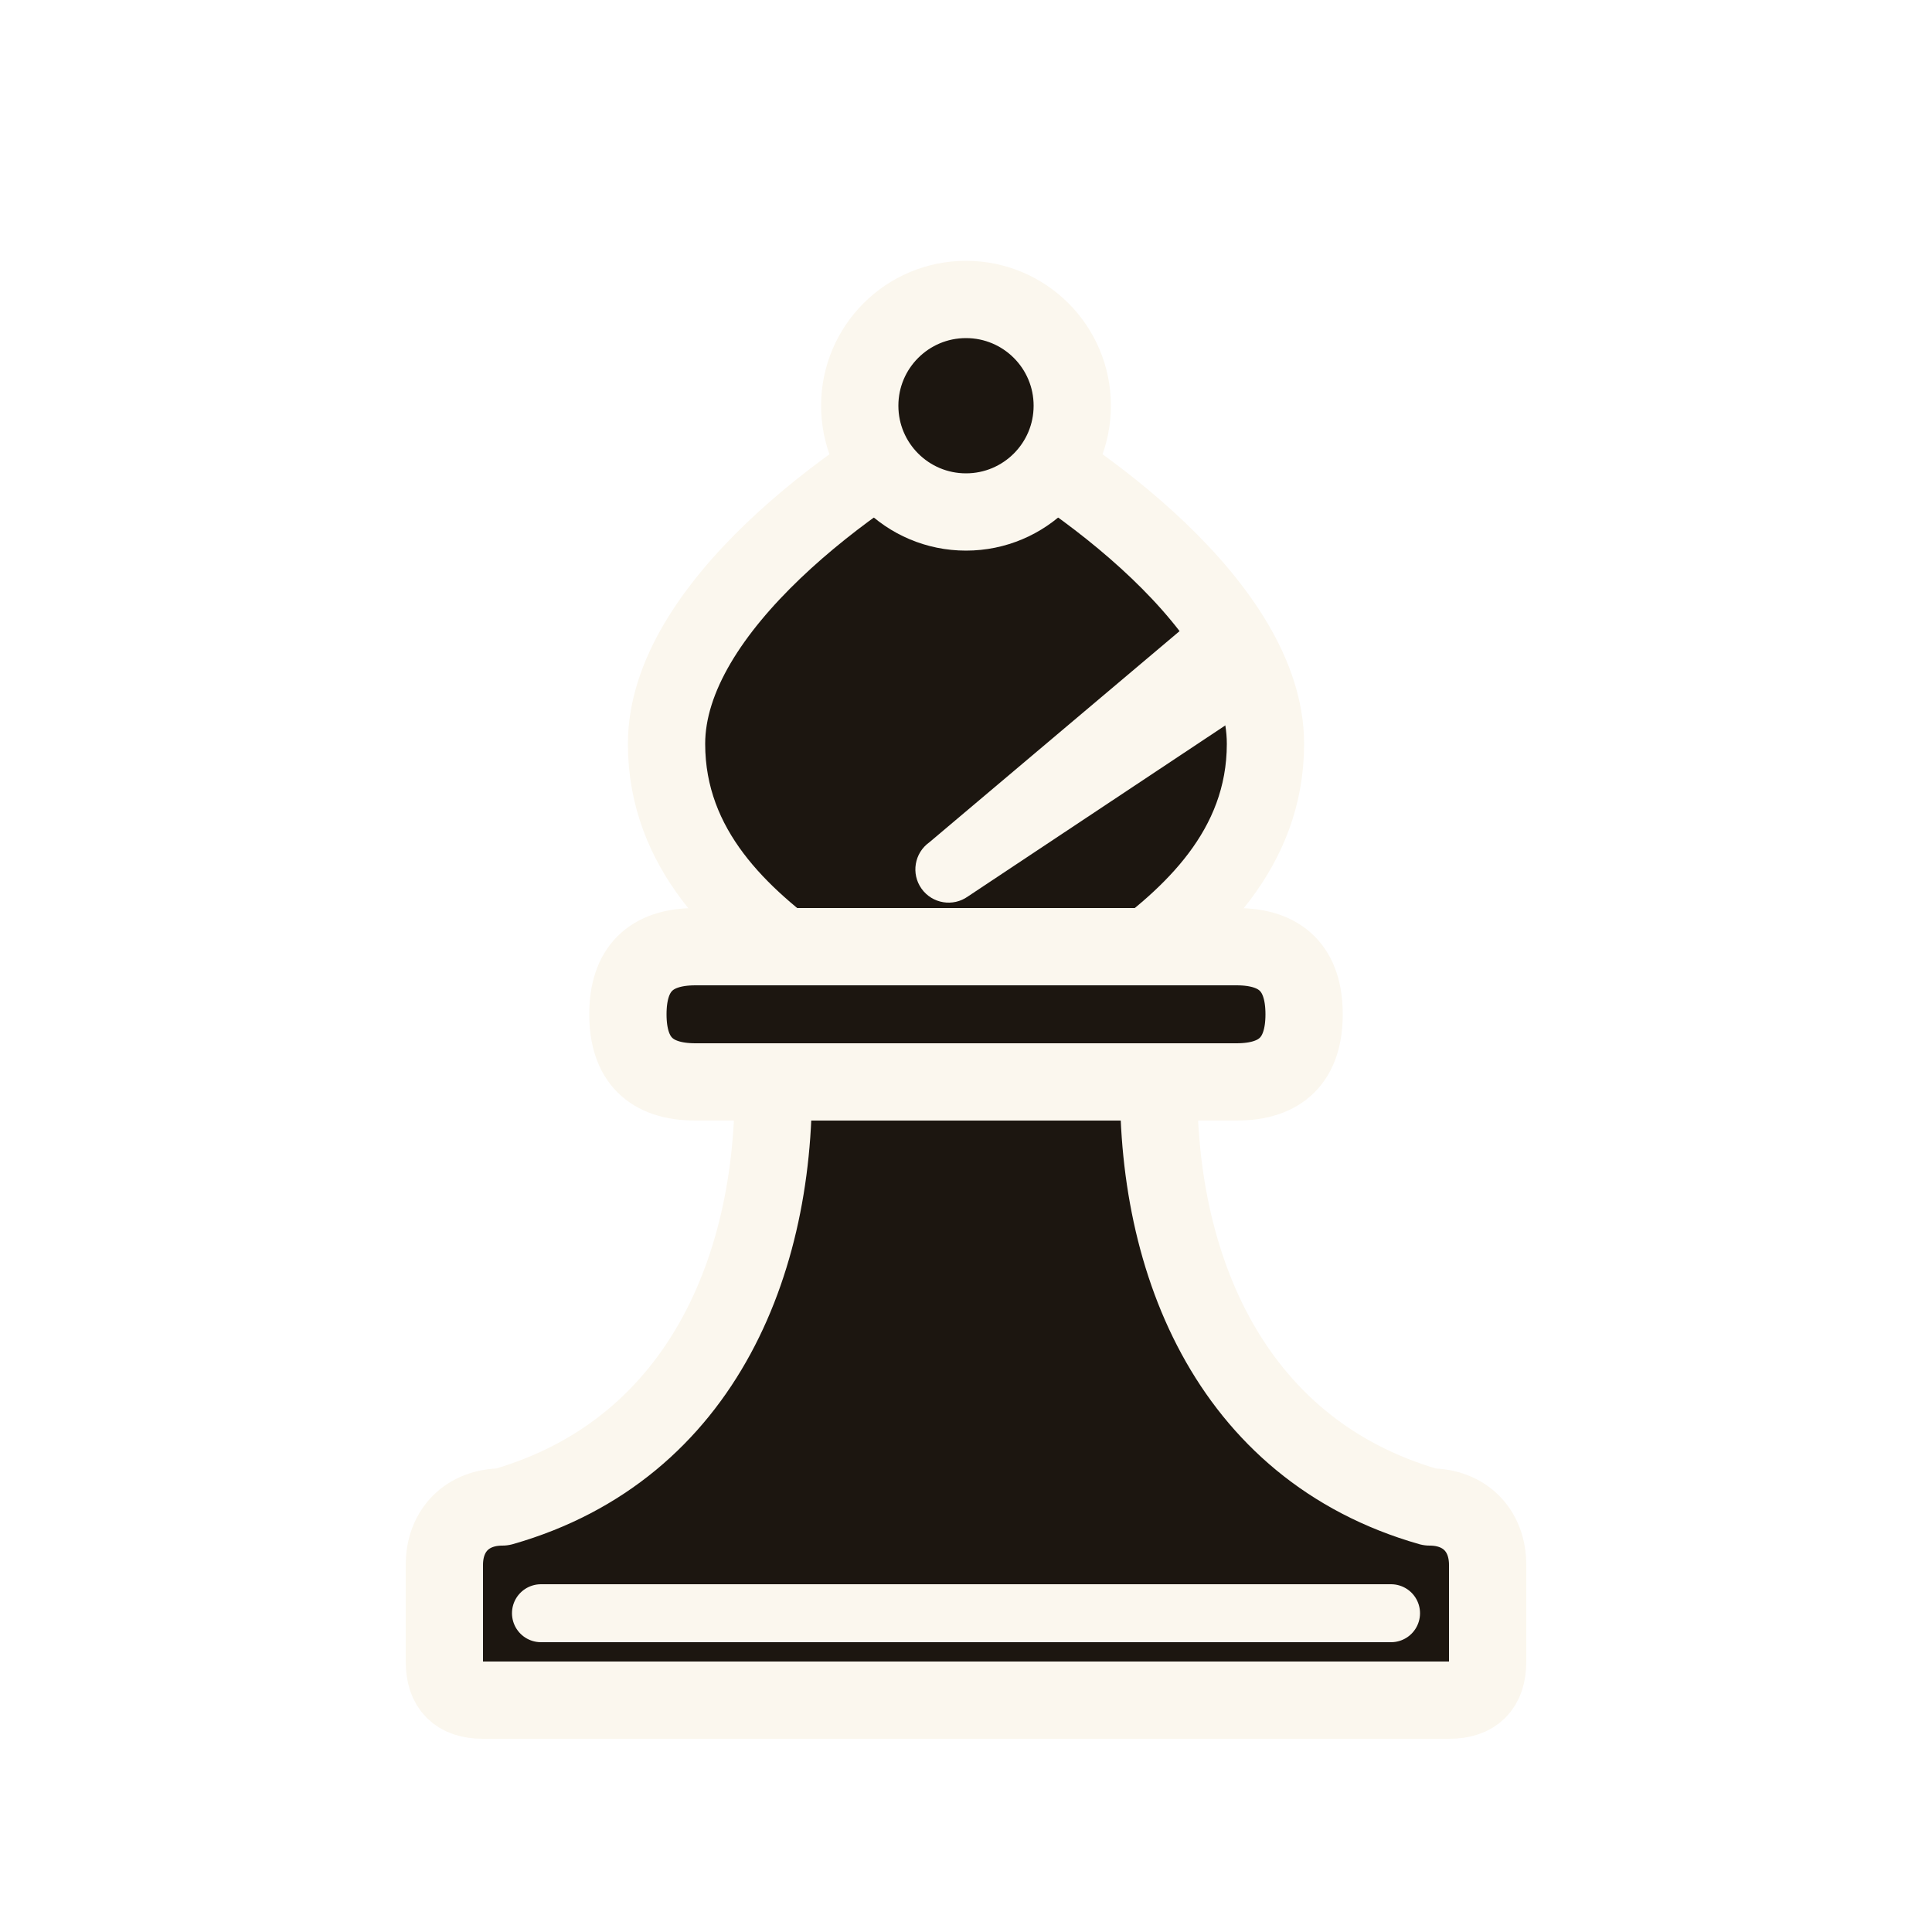
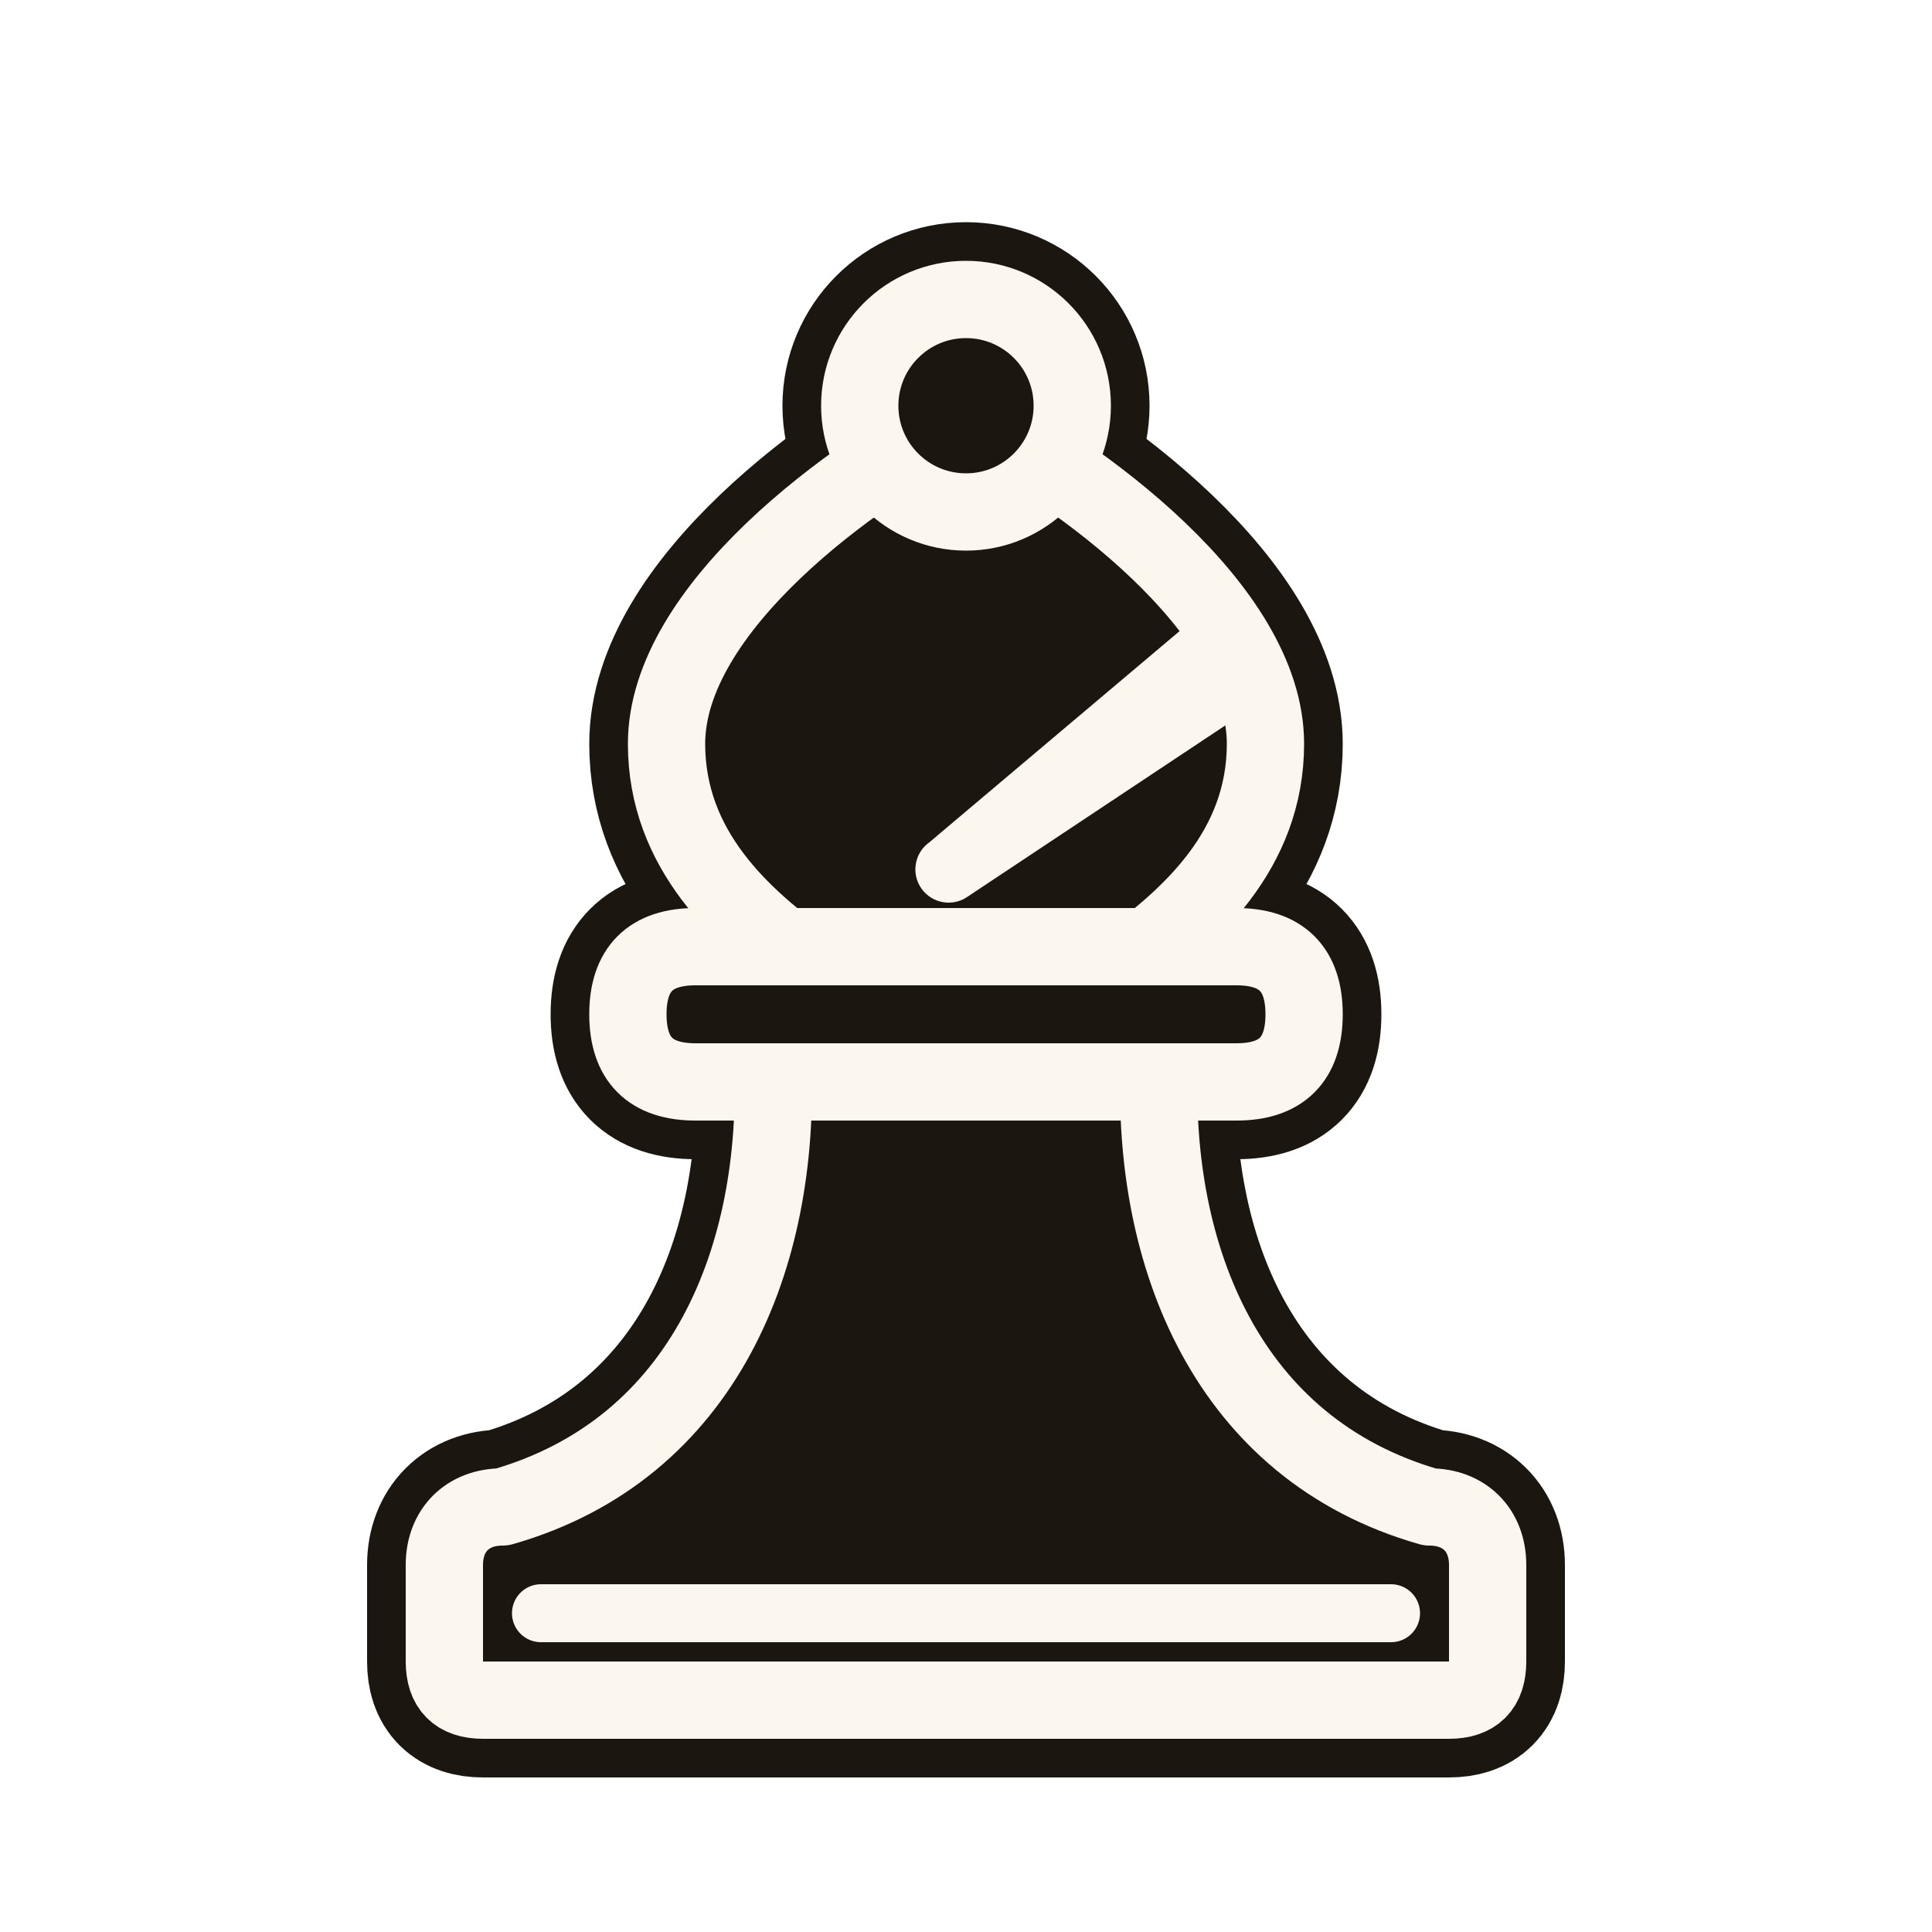
<svg xmlns="http://www.w3.org/2000/svg" viewBox="0 0 100 100">
+   <g fill="#1c1610" stroke="#1c1610" stroke-width="8" stroke-linejoin="round">
+     <path d="M50 55L60 55C59.6 65 63.5 75 74 78C75.8 78 77 79.2 77 81L77 86Q77 88 75 88L50 88L25 88Q23 88 23 86L23 81C23 79.2 24.2 78 26 78C36.5 75 40.4 65 40 55L50 55Z" />
+     <path d="M50 21.5C55.9 24.5 65.5 31.5 65.5 38.5C65.5 44 61.6 47.5 58.1 50L50 50L41.9 50C38.4 47.5 34.5 44 34.5 38.5C34.5 31.5 44.1 24.5 50 21.5Z" />
+     <path d="M50 49L64 49Q67.5 49 67.5 52.5Q67.5 56 64 56L50 56L36 56Q32.5 56 32.5 52.5Q32.5 49 36 49L50 49Z" />
+     <path d="M44.5 21A5.5 5.5 0 1 1 55.5 21A5.5 5.5 0 1 1 44.5 21Z" />
+   </g>
  <g fill="#1c1610" stroke="#fbf7ee" stroke-width="4" stroke-linejoin="round" stroke-linecap="round">
    <path d="M50 55L60 55C59.6 65 63.5 75 74 78C75.8 78 77 79.2 77 81L77 86Q77 88 75 88L50 88L25 88Q23 88 23 86L23 81C23 79.2 24.2 78 26 78C36.5 75 40.4 65 40 55L50 55Z" />
    <path d="M50 21.5C55.9 24.5 65.5 31.5 65.5 38.5C65.5 44 61.6 47.5 58.1 50L50 50L41.9 50C38.4 47.5 34.5 44 34.5 38.5C34.5 31.5 44.1 24.5 50 21.5Z" />
    <path d="M50 49L64 49Q67.5 49 67.5 52.5Q67.5 56 64 56L50 56L36 56Q32.5 56 32.5 52.5Q32.5 49 36 49L50 49Z" />
    <path d="M44.5 21A5.5 5.5 0 1 1 55.5 21A5.5 5.5 0 1 1 44.5 21Z" />
    <path fill="none" stroke-width="3" d="M28 83.5H72" />
    <path fill="#fbf7ee" stroke="none" d="M62.2 31.7L48.1 43.6A1.7 1.7 0 0 0 50.1 46.4L65.6 36.1Z" />
  </g>
</svg>
